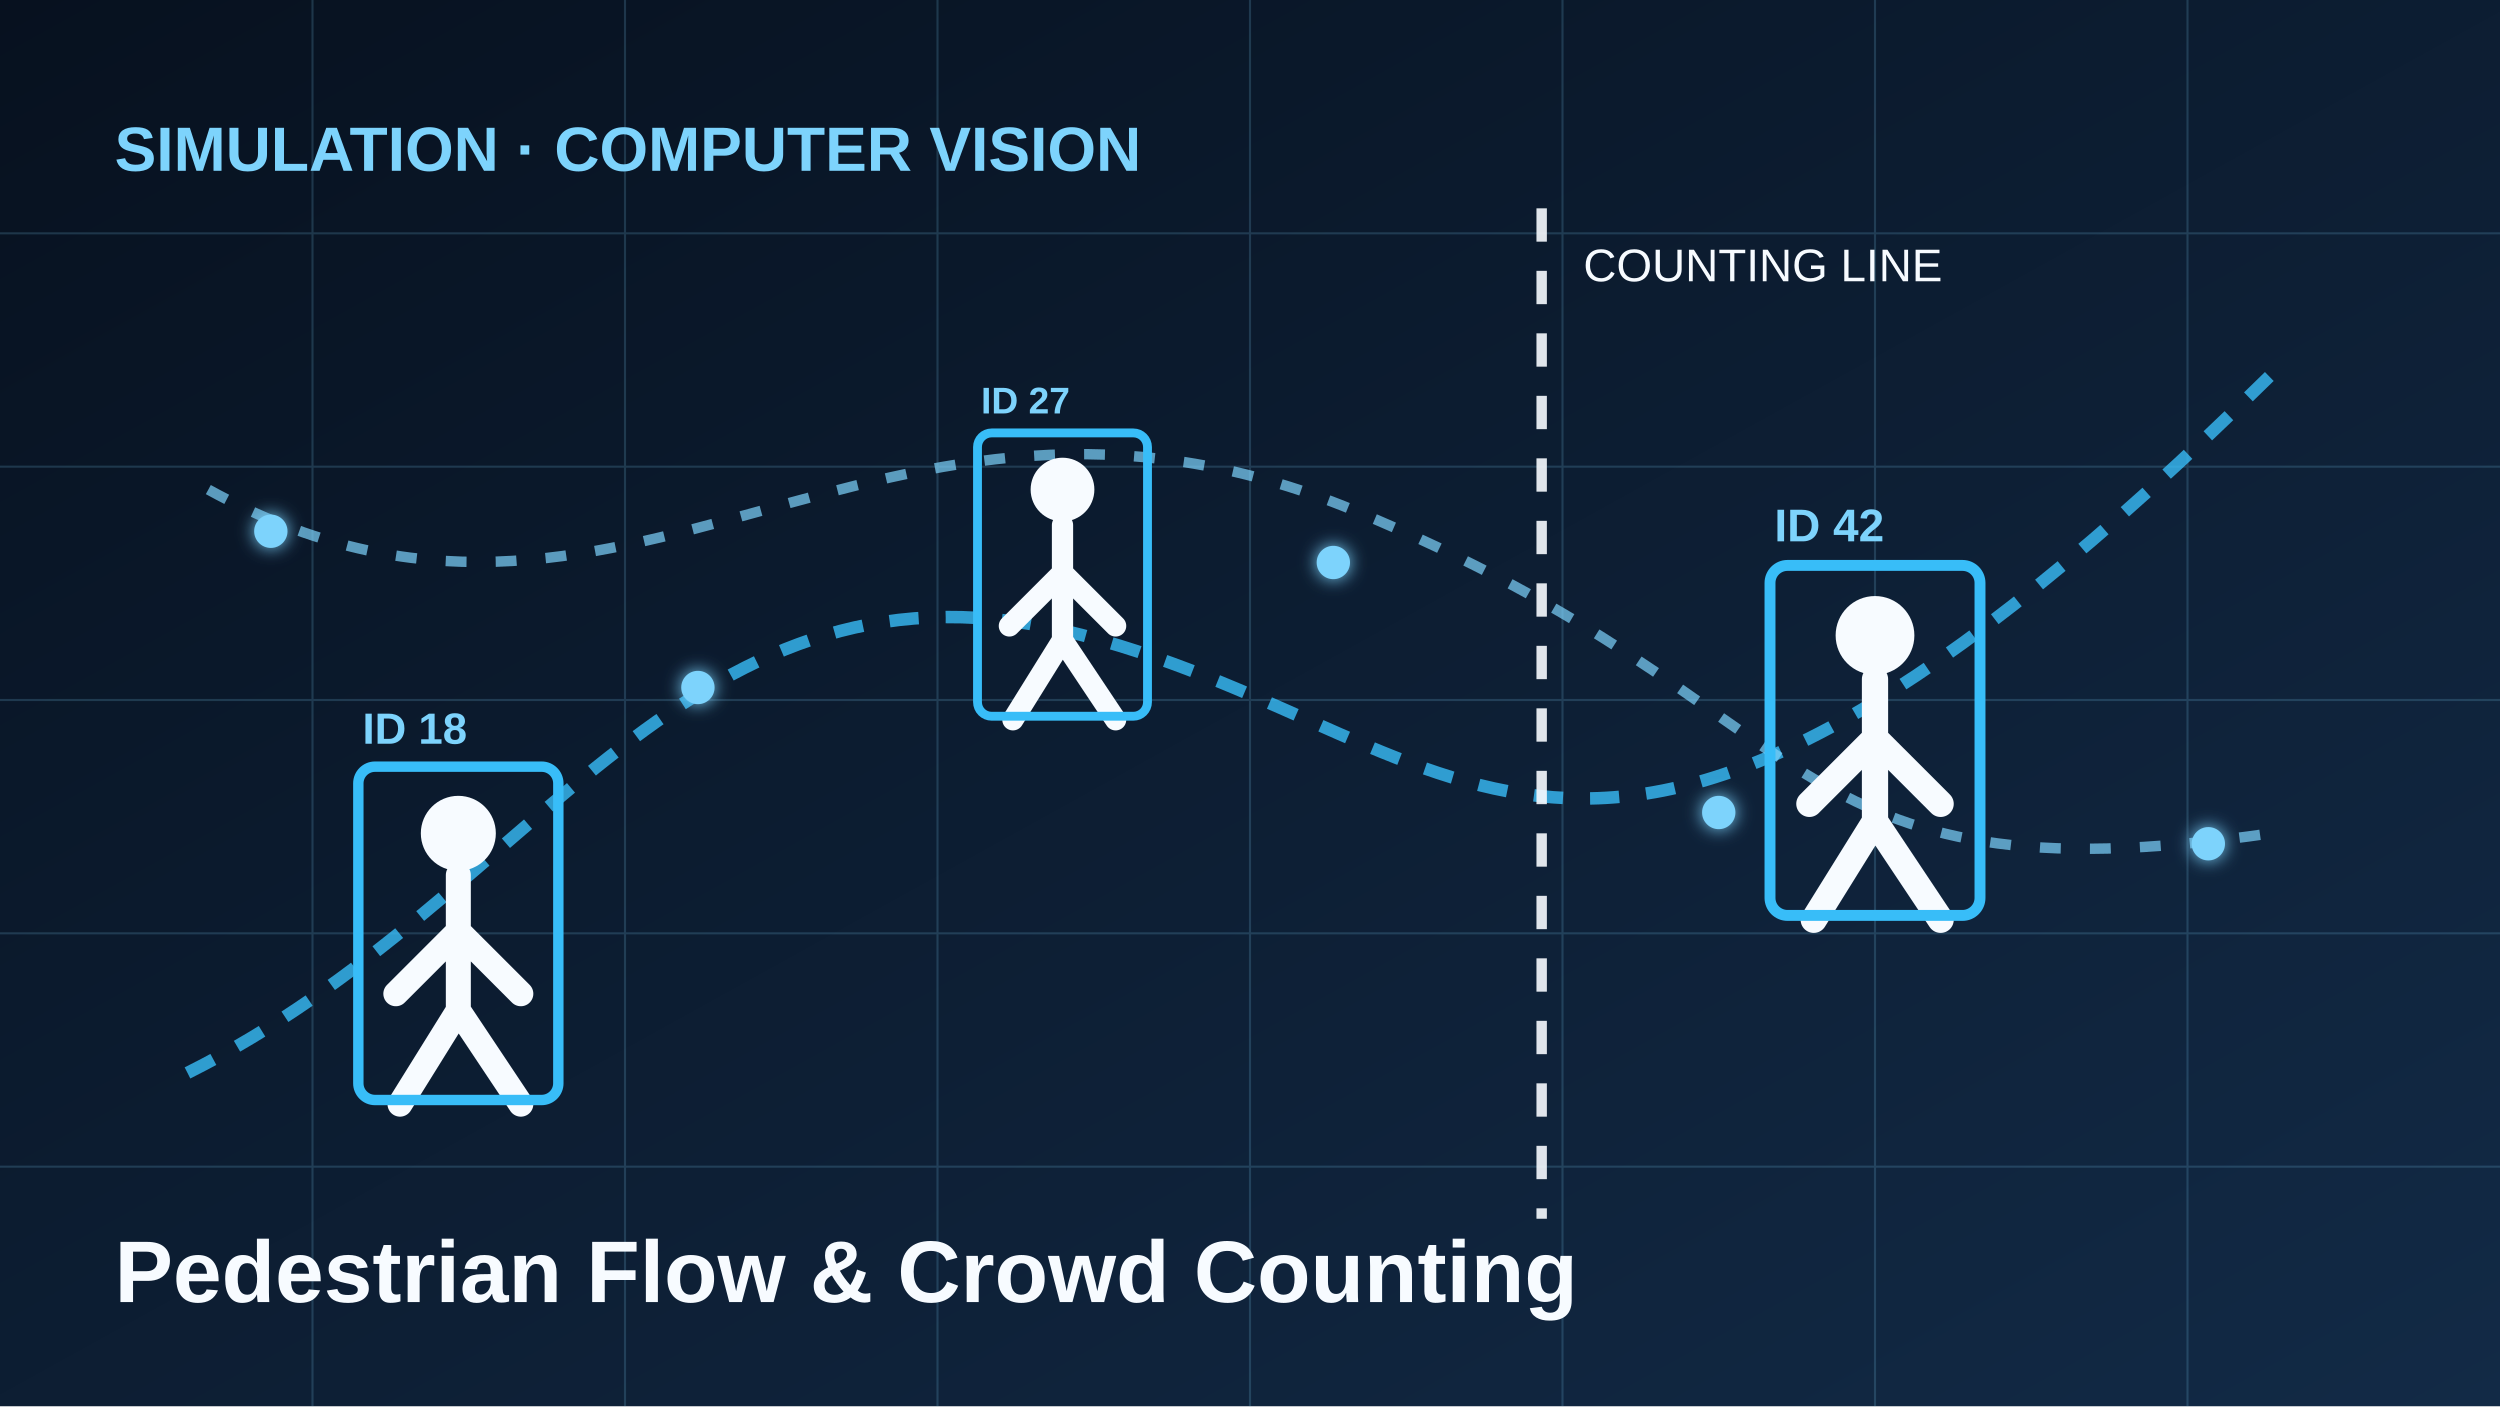
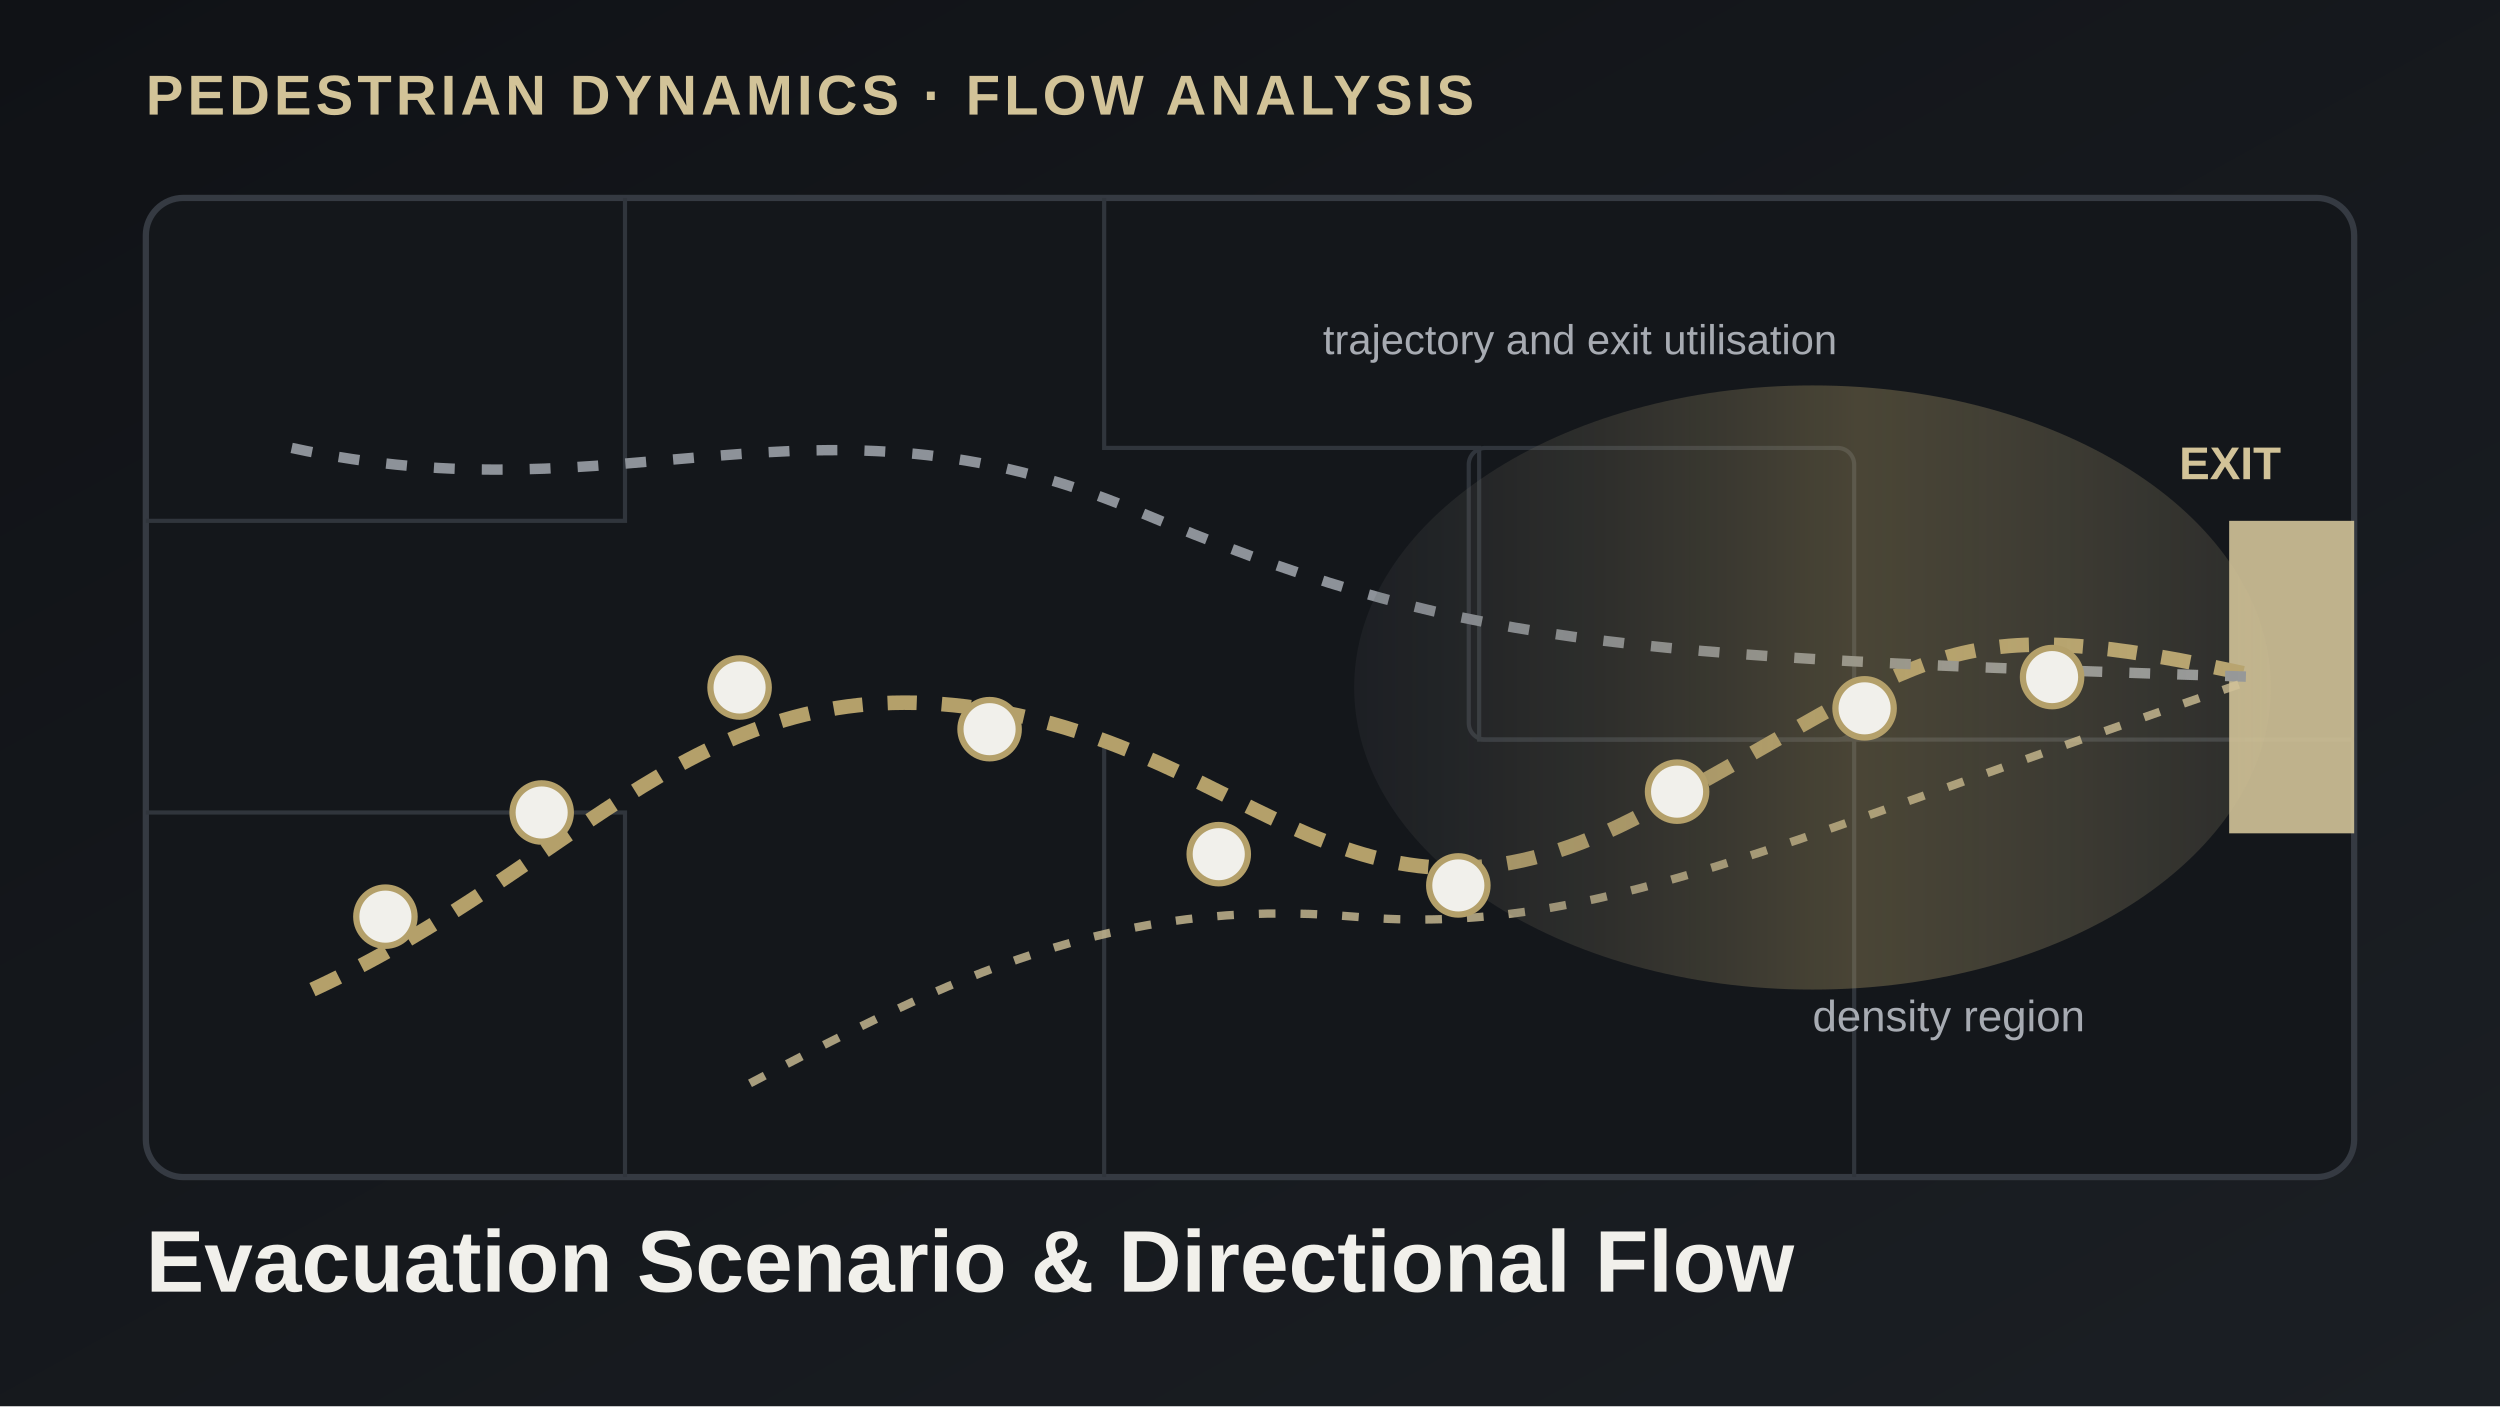
<svg xmlns="http://www.w3.org/2000/svg" viewBox="0 0 1200 675" role="img" aria-labelledby="title desc">
  <defs>
    <linearGradient id="bg" x1="0" y1="0" x2="1" y2="1">
-       <stop offset="0" stop-color="#07111f" />
-       <stop offset="1" stop-color="#122a46" />
+       <stop offset="0" stop-color="#101216" />
+       <stop offset="1" stop-color="#1b1f24" />
    </linearGradient>
-     <filter id="glow">
-       <feGaussianBlur stdDeviation="4" result="b" />
-       <feMerge>
-         <feMergeNode in="b" />
-         <feMergeNode in="SourceGraphic" />
-       </feMerge>
-     </filter>
+     <linearGradient id="density" x1="0" y1="0" x2="1" y2="0">
+       <stop offset="0" stop-color="#4d5056" stop-opacity="0.15" />
+       <stop offset="0.55" stop-color="#b4a06a" stop-opacity="0.34" />
+       <stop offset="1" stop-color="#d2c398" stop-opacity="0.12" />
+     </linearGradient>
  </defs>
  <rect width="1200" height="675" fill="url(#bg)" />
-   <g opacity=".18" stroke="#7dd3fc" stroke-width="1">
-     <path d="M0 112H1200M0 224H1200M0 336H1200M0 448H1200M0 560H1200" />
-     <path d="M150 0V675M300 0V675M450 0V675M600 0V675M750 0V675M900 0V675M1050 0V675" />
+   <rect x="70" y="95" width="1060" height="470" rx="18" fill="#14171b" stroke="#353a42" stroke-width="3" />
+   <g stroke="#30353c" stroke-width="2" fill="none">
+     <path d="M300 95v155H70M530 95v120h180v140h420M70 390h230v175M530 355v210M890 355v210" />
+     <rect x="705" y="215" width="185" height="140" rx="8" />
  </g>
-   <path d="M90 515C260 430 330 255 520 305S760 505 1090 180" fill="none" stroke="#38bdf8" stroke-width="6" stroke-dasharray="14 13" opacity=".8" />
-   <path d="M100 235C300 345 420 150 650 245S850 435 1090 400" fill="none" stroke="#7dd3fc" stroke-width="5" stroke-dasharray="10 14" opacity=".7" />
-   <path d="M740 100V585" stroke="#f7fbff" stroke-width="5" stroke-dasharray="16 14" opacity=".9" />
-   <text x="760" y="135" fill="#f7fbff" font-family="Arial, Helvetica, sans-serif" font-size="22">COUNTING LINE</text>
+   <rect x="1070" y="250" width="60" height="150" fill="#d2c398" opacity="0.9" />
+   <text x="1046" y="230" fill="#d2c398" font-family="Arial, Helvetica, sans-serif" font-size="22" font-weight="700">EXIT</text>
+   <path d="M150 475C280 415 335 320 470 340S650 465 790 390 930 290 1085 325" fill="none" stroke="#b4a06a" stroke-width="7" stroke-dasharray="14 12" />
+   <path d="M140 215C300 250 390 180 545 245S770 315 1085 325" fill="none" stroke="#8d9299" stroke-width="5" stroke-dasharray="10 13" />
+   <path d="M360 520C455 470 535 430 650 440S850 405 1085 325" fill="none" stroke="#d2c398" stroke-width="4" stroke-dasharray="8 12" opacity="0.78" />
+   <ellipse cx="870" cy="330" rx="220" ry="145" fill="url(#density)" />
+   <g fill="#f1f0eb" stroke="#b4a06a" stroke-width="3">
+     <circle cx="185" cy="440" r="14" />
+     <circle cx="260" cy="390" r="14" />
+     <circle cx="355" cy="330" r="14" />
+     <circle cx="475" cy="350" r="14" />
+     <circle cx="585" cy="410" r="14" />
+     <circle cx="700" cy="425" r="14" />
+     <circle cx="805" cy="380" r="14" />
+     <circle cx="895" cy="340" r="14" />
+     <circle cx="985" cy="325" r="14" />
+   </g>
  <g font-family="Arial, Helvetica, sans-serif">
-     <g transform="translate(220 400)">
-       <circle cx="0" cy="0" r="18" fill="#f7fbff" />
-       <path d="M0 20v65m0-38-30 30m30-30 30 30m-30 8-28 45m28-45 30 45" fill="none" stroke="#f7fbff" stroke-width="12" stroke-linecap="round" />
-       <rect x="-48" y="-32" width="96" height="160" rx="8" fill="none" stroke="#38bdf8" stroke-width="5" />
-       <text x="-46" y="-43" fill="#7dd3fc" font-size="21" font-weight="700">ID 18</text>
-     </g>
-     <g transform="translate(510 235) scale(.85)">
-       <circle cx="0" cy="0" r="18" fill="#f7fbff" />
-       <path d="M0 20v65m0-38-30 30m30-30 30 30m-30 8-28 45m28-45 30 45" fill="none" stroke="#f7fbff" stroke-width="12" stroke-linecap="round" />
-       <rect x="-48" y="-32" width="96" height="160" rx="8" fill="none" stroke="#38bdf8" stroke-width="5" />
-       <text x="-46" y="-43" fill="#7dd3fc" font-size="21" font-weight="700">ID 27</text>
-     </g>
-     <g transform="translate(900 305) scale(1.05)">
-       <circle cx="0" cy="0" r="18" fill="#f7fbff" />
-       <path d="M0 20v65m0-38-30 30m30-30 30 30m-30 8-28 45m28-45 30 45" fill="none" stroke="#f7fbff" stroke-width="12" stroke-linecap="round" />
-       <rect x="-48" y="-32" width="96" height="160" rx="8" fill="none" stroke="#38bdf8" stroke-width="5" />
-       <text x="-46" y="-43" fill="#7dd3fc" font-size="21" font-weight="700">ID 42</text>
-     </g>
-   </g>
-   <g fill="#7dd3fc" filter="url(#glow)">
-     <circle cx="130" cy="255" r="8" />
-     <circle cx="335" cy="330" r="8" />
-     <circle cx="640" cy="270" r="8" />
-     <circle cx="825" cy="390" r="8" />
-     <circle cx="1060" cy="405" r="8" />
-   </g>
-   <g font-family="Arial, Helvetica, sans-serif" fill="#f7fbff">
-     <text x="55" y="82" font-size="30" font-weight="700" fill="#7dd3fc">SIMULATION · COMPUTER VISION</text>
-     <text x="55" y="625" font-size="42" font-weight="800">Pedestrian Flow &amp; Crowd Counting</text>
+     <text x="70" y="55" fill="#d2c398" font-size="27" font-weight="700" letter-spacing="2">PEDESTRIAN DYNAMICS · FLOW ANALYSIS</text>
+     <text x="70" y="620" fill="#f1f0eb" font-size="42" font-weight="800">Evacuation Scenario &amp; Directional Flow</text>
+     <text x="870" y="495" fill="#a7abb2" font-size="21">density region</text>
+     <text x="635" y="170" fill="#a7abb2" font-size="20">trajectory and exit utilisation</text>
  </g>
</svg>
